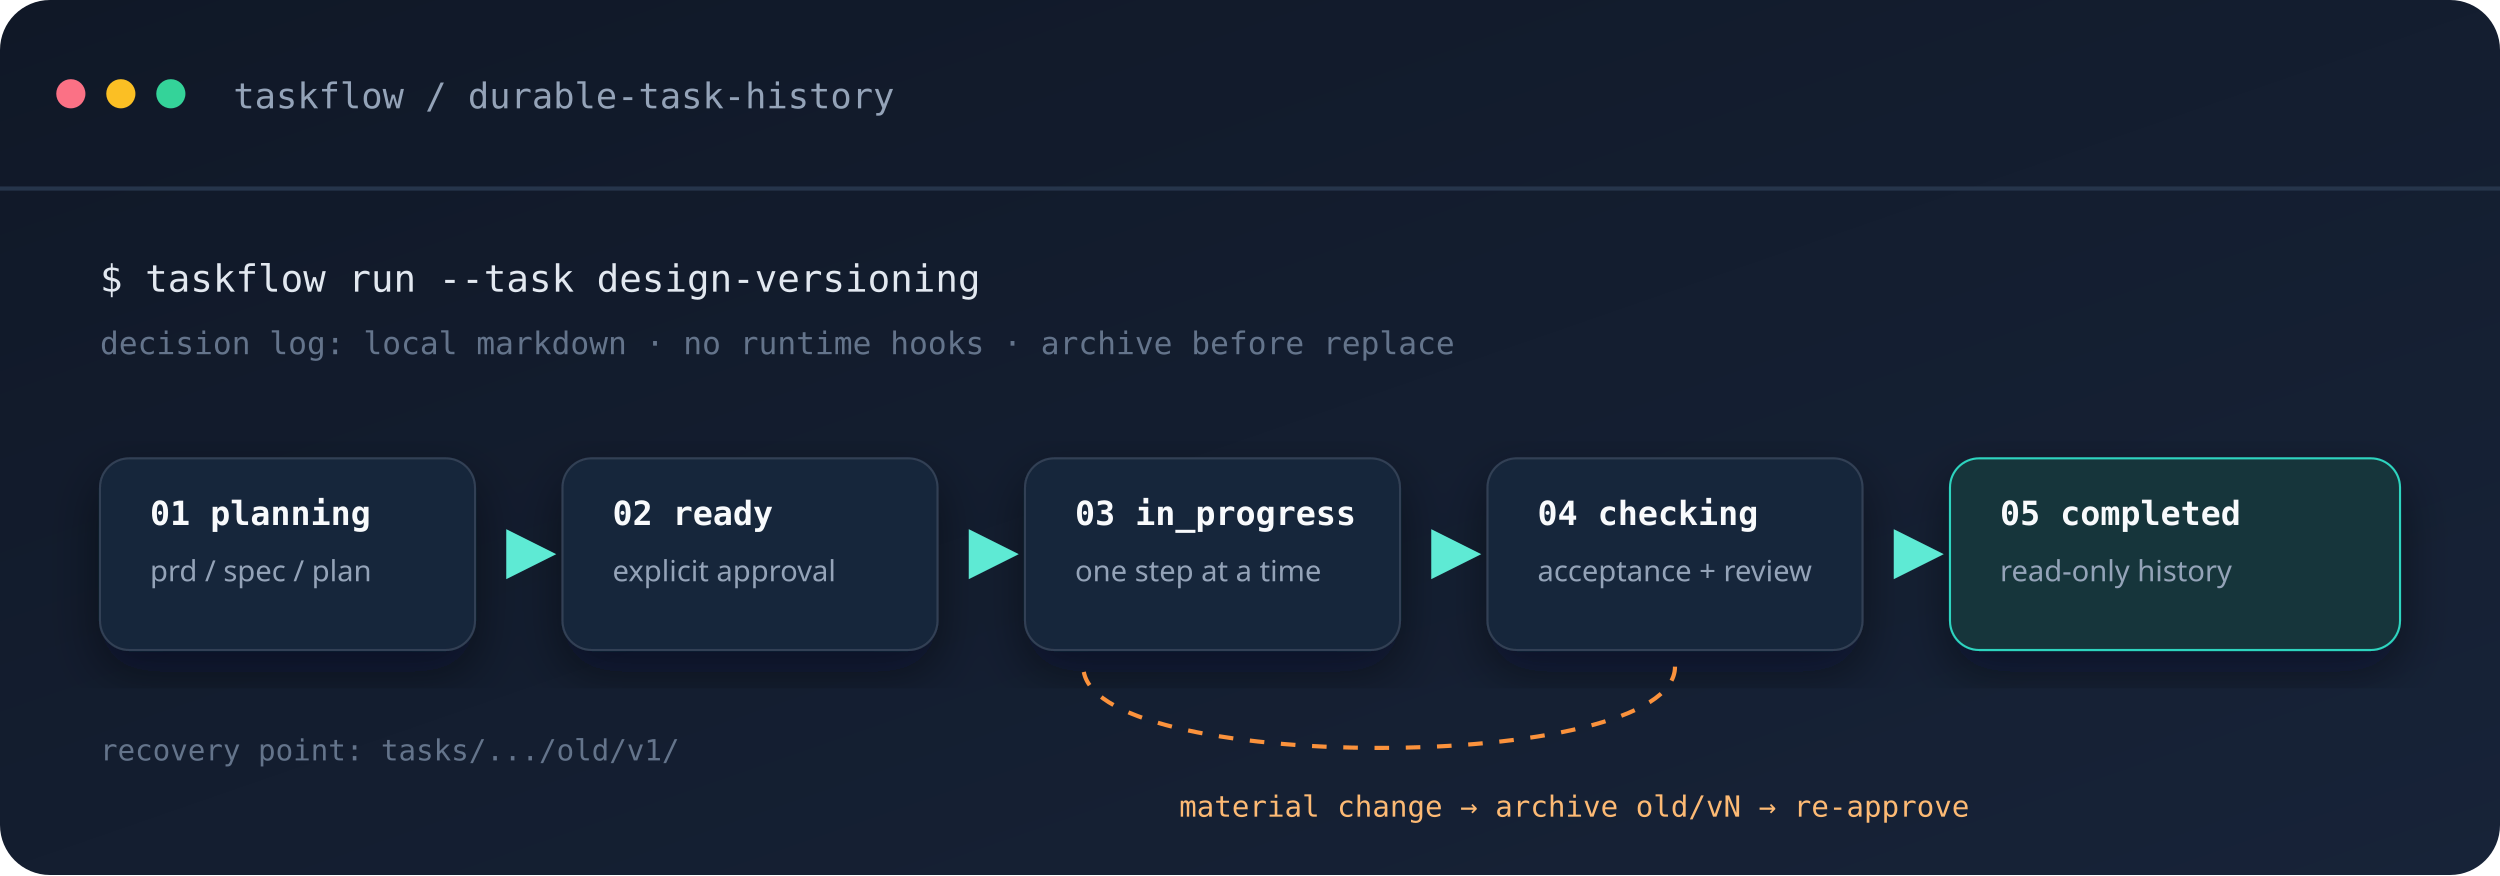
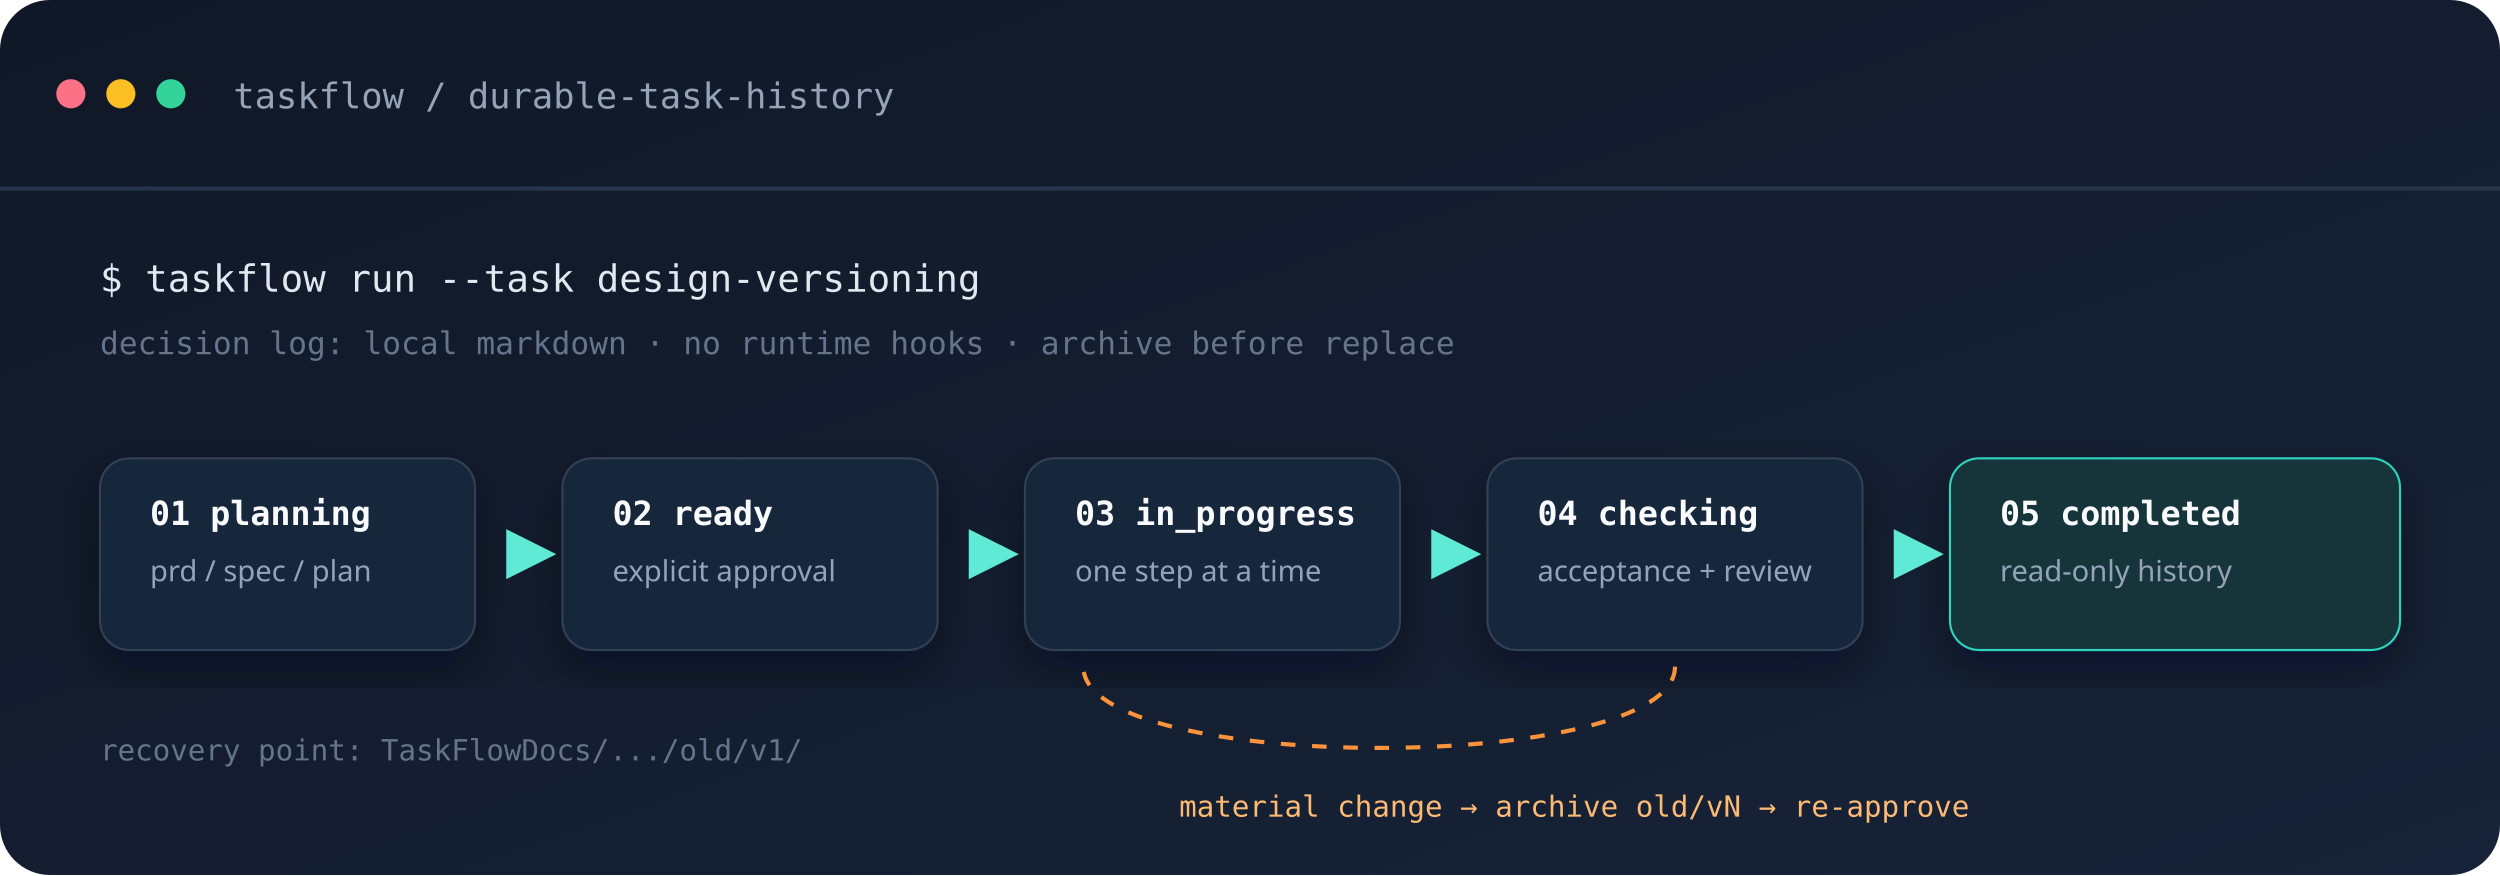
<svg xmlns="http://www.w3.org/2000/svg" width="1200" height="420" viewBox="0 0 1200 420" role="img" aria-labelledby="title desc">
  <defs>
    <linearGradient id="bg" x1="0" y1="0" x2="1" y2="1">
      <stop offset="0" stop-color="#101827" />
      <stop offset="1" stop-color="#172338" />
    </linearGradient>
    <linearGradient id="accent" x1="0" y1="0" x2="1" y2="0">
      <stop offset="0" stop-color="#5eead4" />
      <stop offset="1" stop-color="#38bdf8" />
    </linearGradient>
    <filter id="shadow" x="-20%" y="-20%" width="140%" height="140%">
      <feDropShadow dx="0" dy="10" stdDeviation="12" flood-color="#020617" flood-opacity=".45" />
    </filter>
    <marker id="arrow" markerWidth="8" markerHeight="8" refX="7" refY="4" orient="auto">
      <path d="M0 0L8 4L0 8Z" fill="#5eead4" />
    </marker>
  </defs>
  <rect width="1200" height="420" rx="24" fill="url(#bg)" />
  <path d="M0 90H1200M0 91H1200" stroke="#26354b" />
  <circle cx="34" cy="45" r="7" fill="#fb7185" />
  <circle cx="58" cy="45" r="7" fill="#fbbf24" />
  <circle cx="82" cy="45" r="7" fill="#34d399" />
  <text x="112" y="52" fill="#94a3b8" font-family="ui-monospace, SFMono-Regular, Menlo, monospace" font-size="17">taskflow / durable-task-history</text>
  <text x="48" y="140" fill="#e2e8f0" font-family="ui-monospace, SFMono-Regular, Menlo, monospace" font-size="18">$ taskflow run --task design-versioning</text>
  <text x="48" y="170" fill="#64748b" font-family="ui-monospace, SFMono-Regular, Menlo, monospace" font-size="15">decision log: local markdown · no runtime hooks · archive before replace</text>
  <g filter="url(#shadow)">
    <rect x="48" y="220" width="180" height="92" rx="14" fill="#18263a" stroke="#334155" />
    <rect x="270" y="220" width="180" height="92" rx="14" fill="#18263a" stroke="#334155" />
    <rect x="492" y="220" width="180" height="92" rx="14" fill="#18263a" stroke="#334155" />
    <rect x="714" y="220" width="180" height="92" rx="14" fill="#18263a" stroke="#334155" />
    <rect x="936" y="220" width="216" height="92" rx="14" fill="#18343a" stroke="#2dd4bf" />
  </g>
  <g fill="#f8fafc" font-family="ui-monospace, SFMono-Regular, Menlo, monospace" font-size="16" font-weight="700">
    <text x="72" y="252">01  planning</text>
    <text x="294" y="252">02  ready</text>
    <text x="516" y="252">03  in_progress</text>
    <text x="738" y="252">04  checking</text>
    <text x="960" y="252">05  completed</text>
  </g>
  <g fill="#94a3b8" font-family="ui-sans-serif, system-ui, sans-serif" font-size="14">
    <text x="72" y="279">prd / spec / plan</text>
    <text x="294" y="279">explicit approval</text>
    <text x="516" y="279">one step at a time</text>
    <text x="738" y="279">acceptance + review</text>
    <text x="960" y="279">read-only history</text>
  </g>
  <g stroke="url(#accent)" stroke-width="3" fill="none" marker-end="url(#arrow)">
    <path d="M228 266H264" />
    <path d="M450 266H486" />
    <path d="M672 266H708" />
    <path d="M894 266H930" />
  </g>
  <path d="M804 320C804 372 520 372 520 320" stroke="#fb923c" stroke-width="2" stroke-dasharray="7 8" fill="none" />
  <text x="566" y="392" fill="#fdba74" font-family="ui-monospace, SFMono-Regular, Menlo, monospace" font-size="14">material change → archive old/vN → re-approve</text>
-   <text x="48" y="365" fill="#64748b" font-family="ui-monospace, SFMono-Regular, Menlo, monospace" font-size="14">recovery point: tasks/.../old/v1/</text>
+   <text x="48" y="365" fill="#64748b" font-family="ui-monospace, SFMono-Regular, Menlo, monospace" font-size="14">recovery point: TaskFlowDocs/.../old/v1/</text>
</svg>
